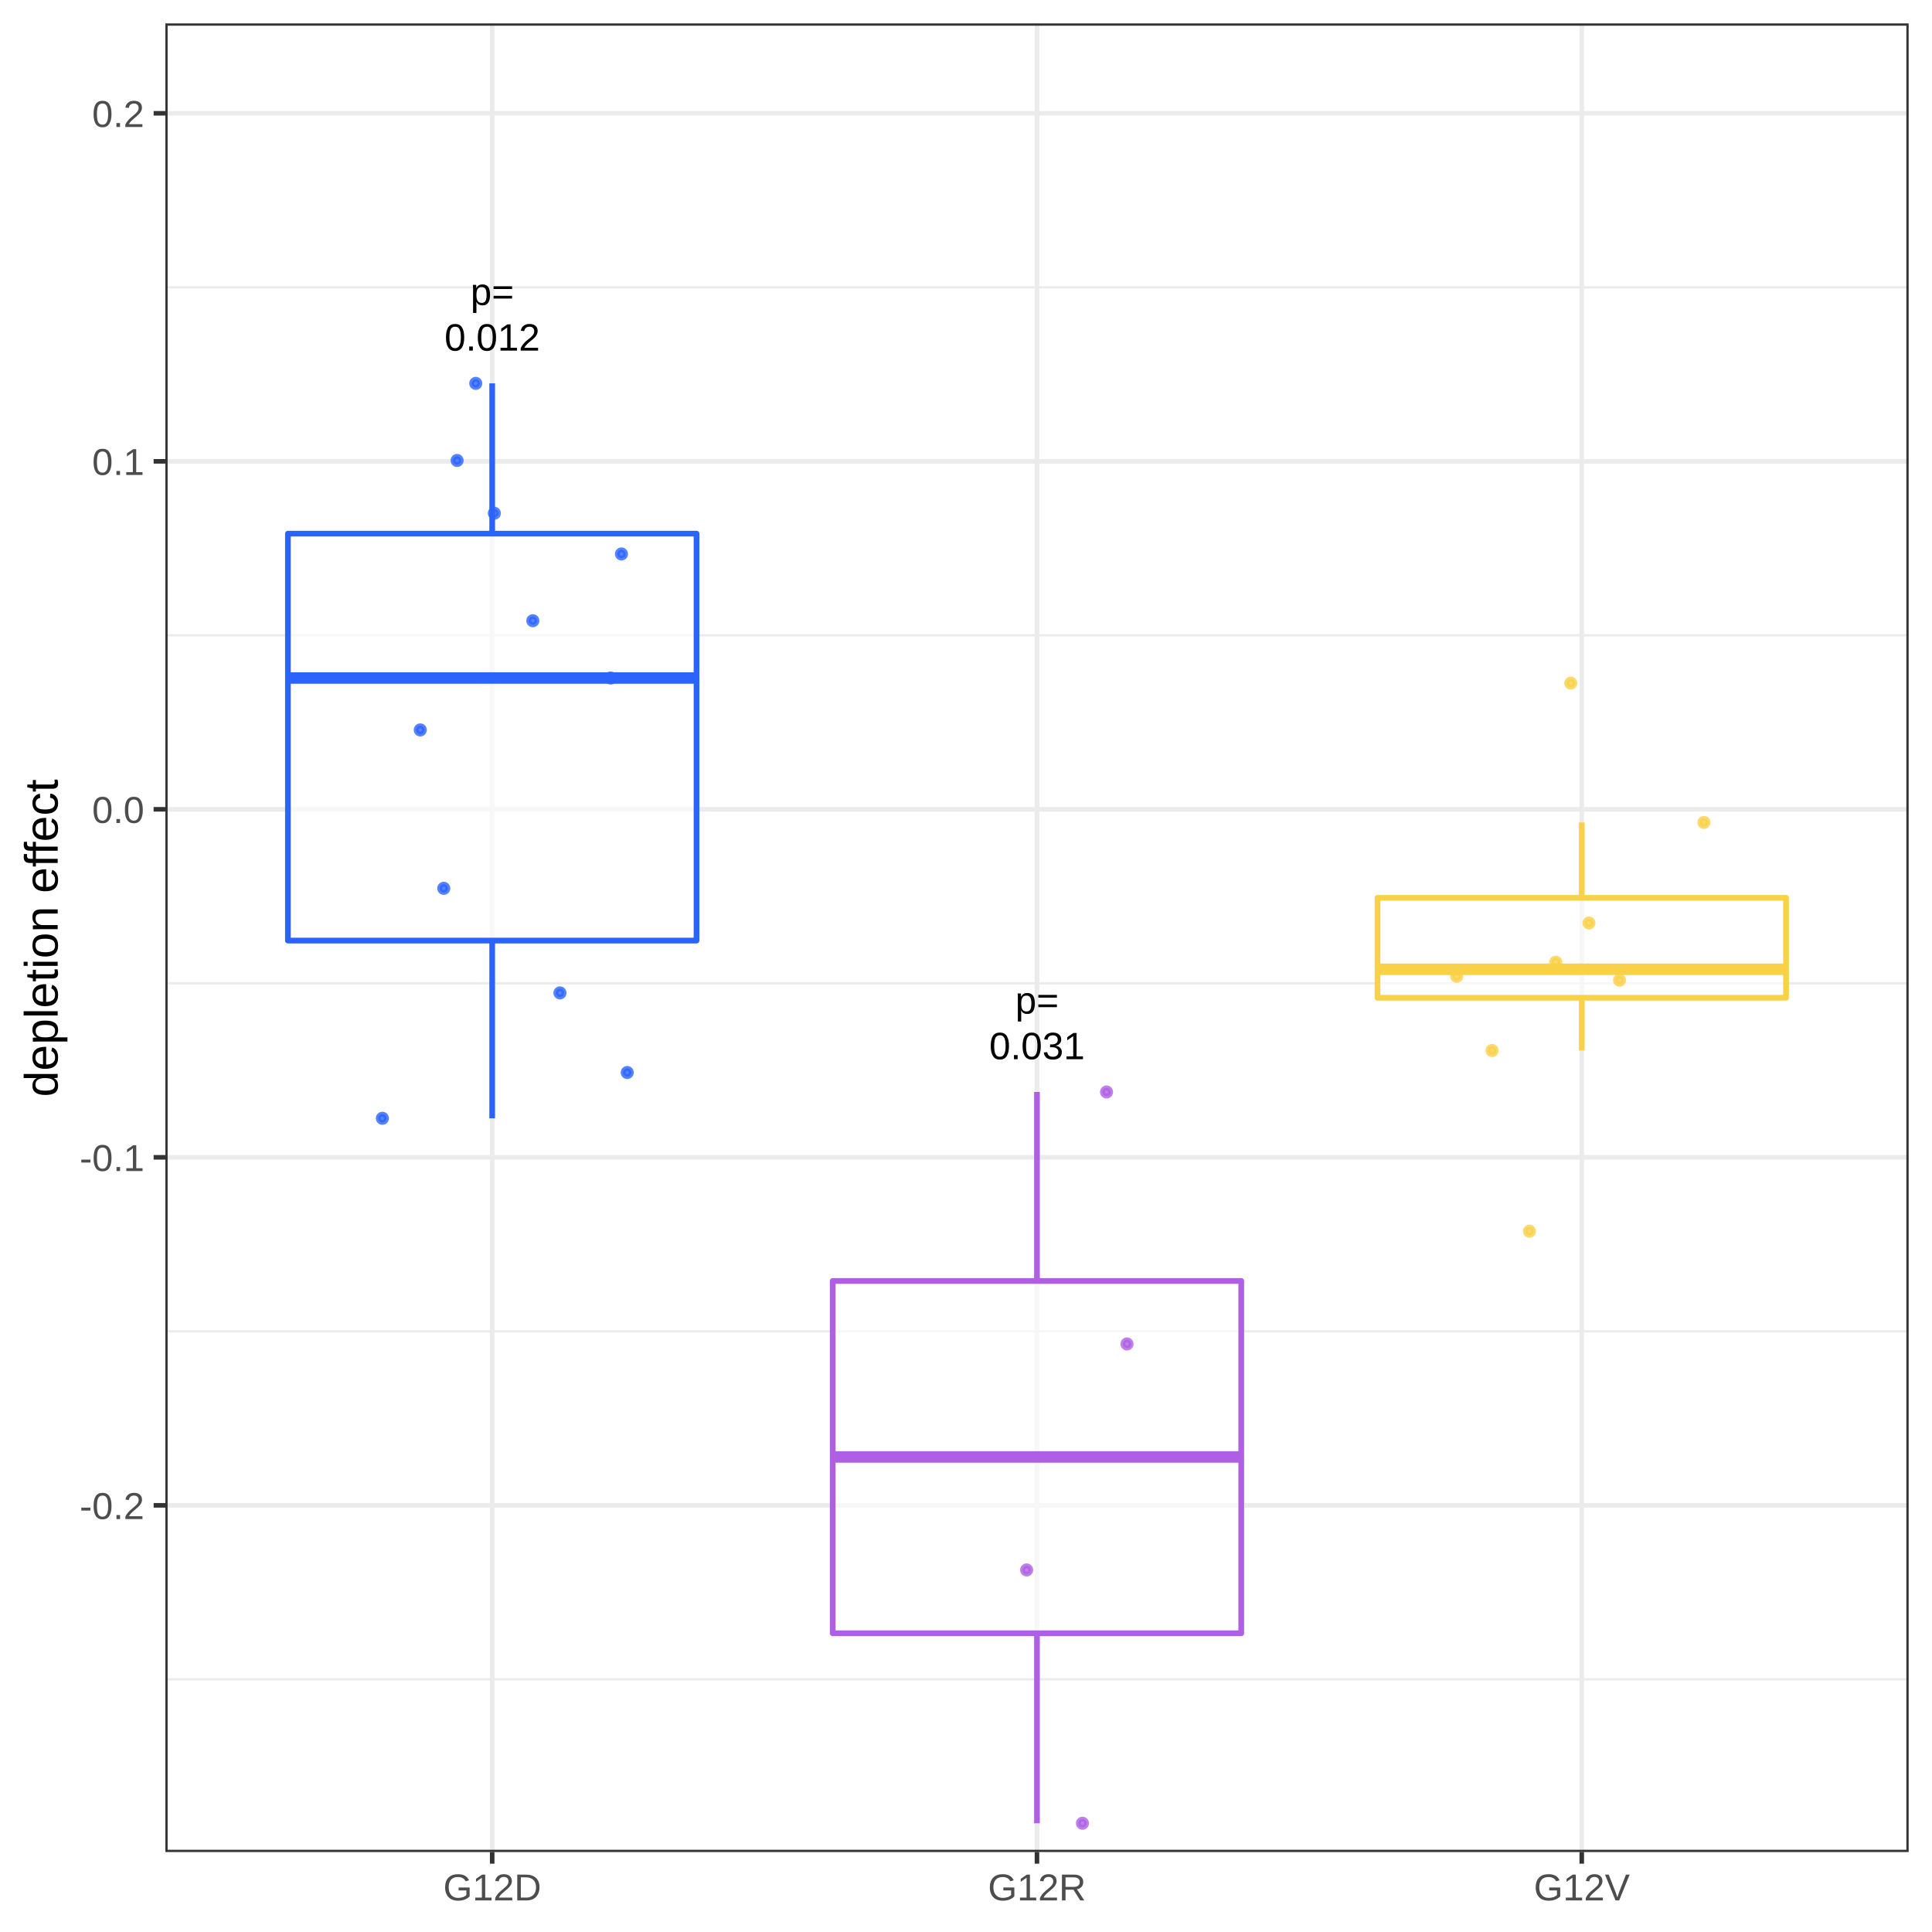
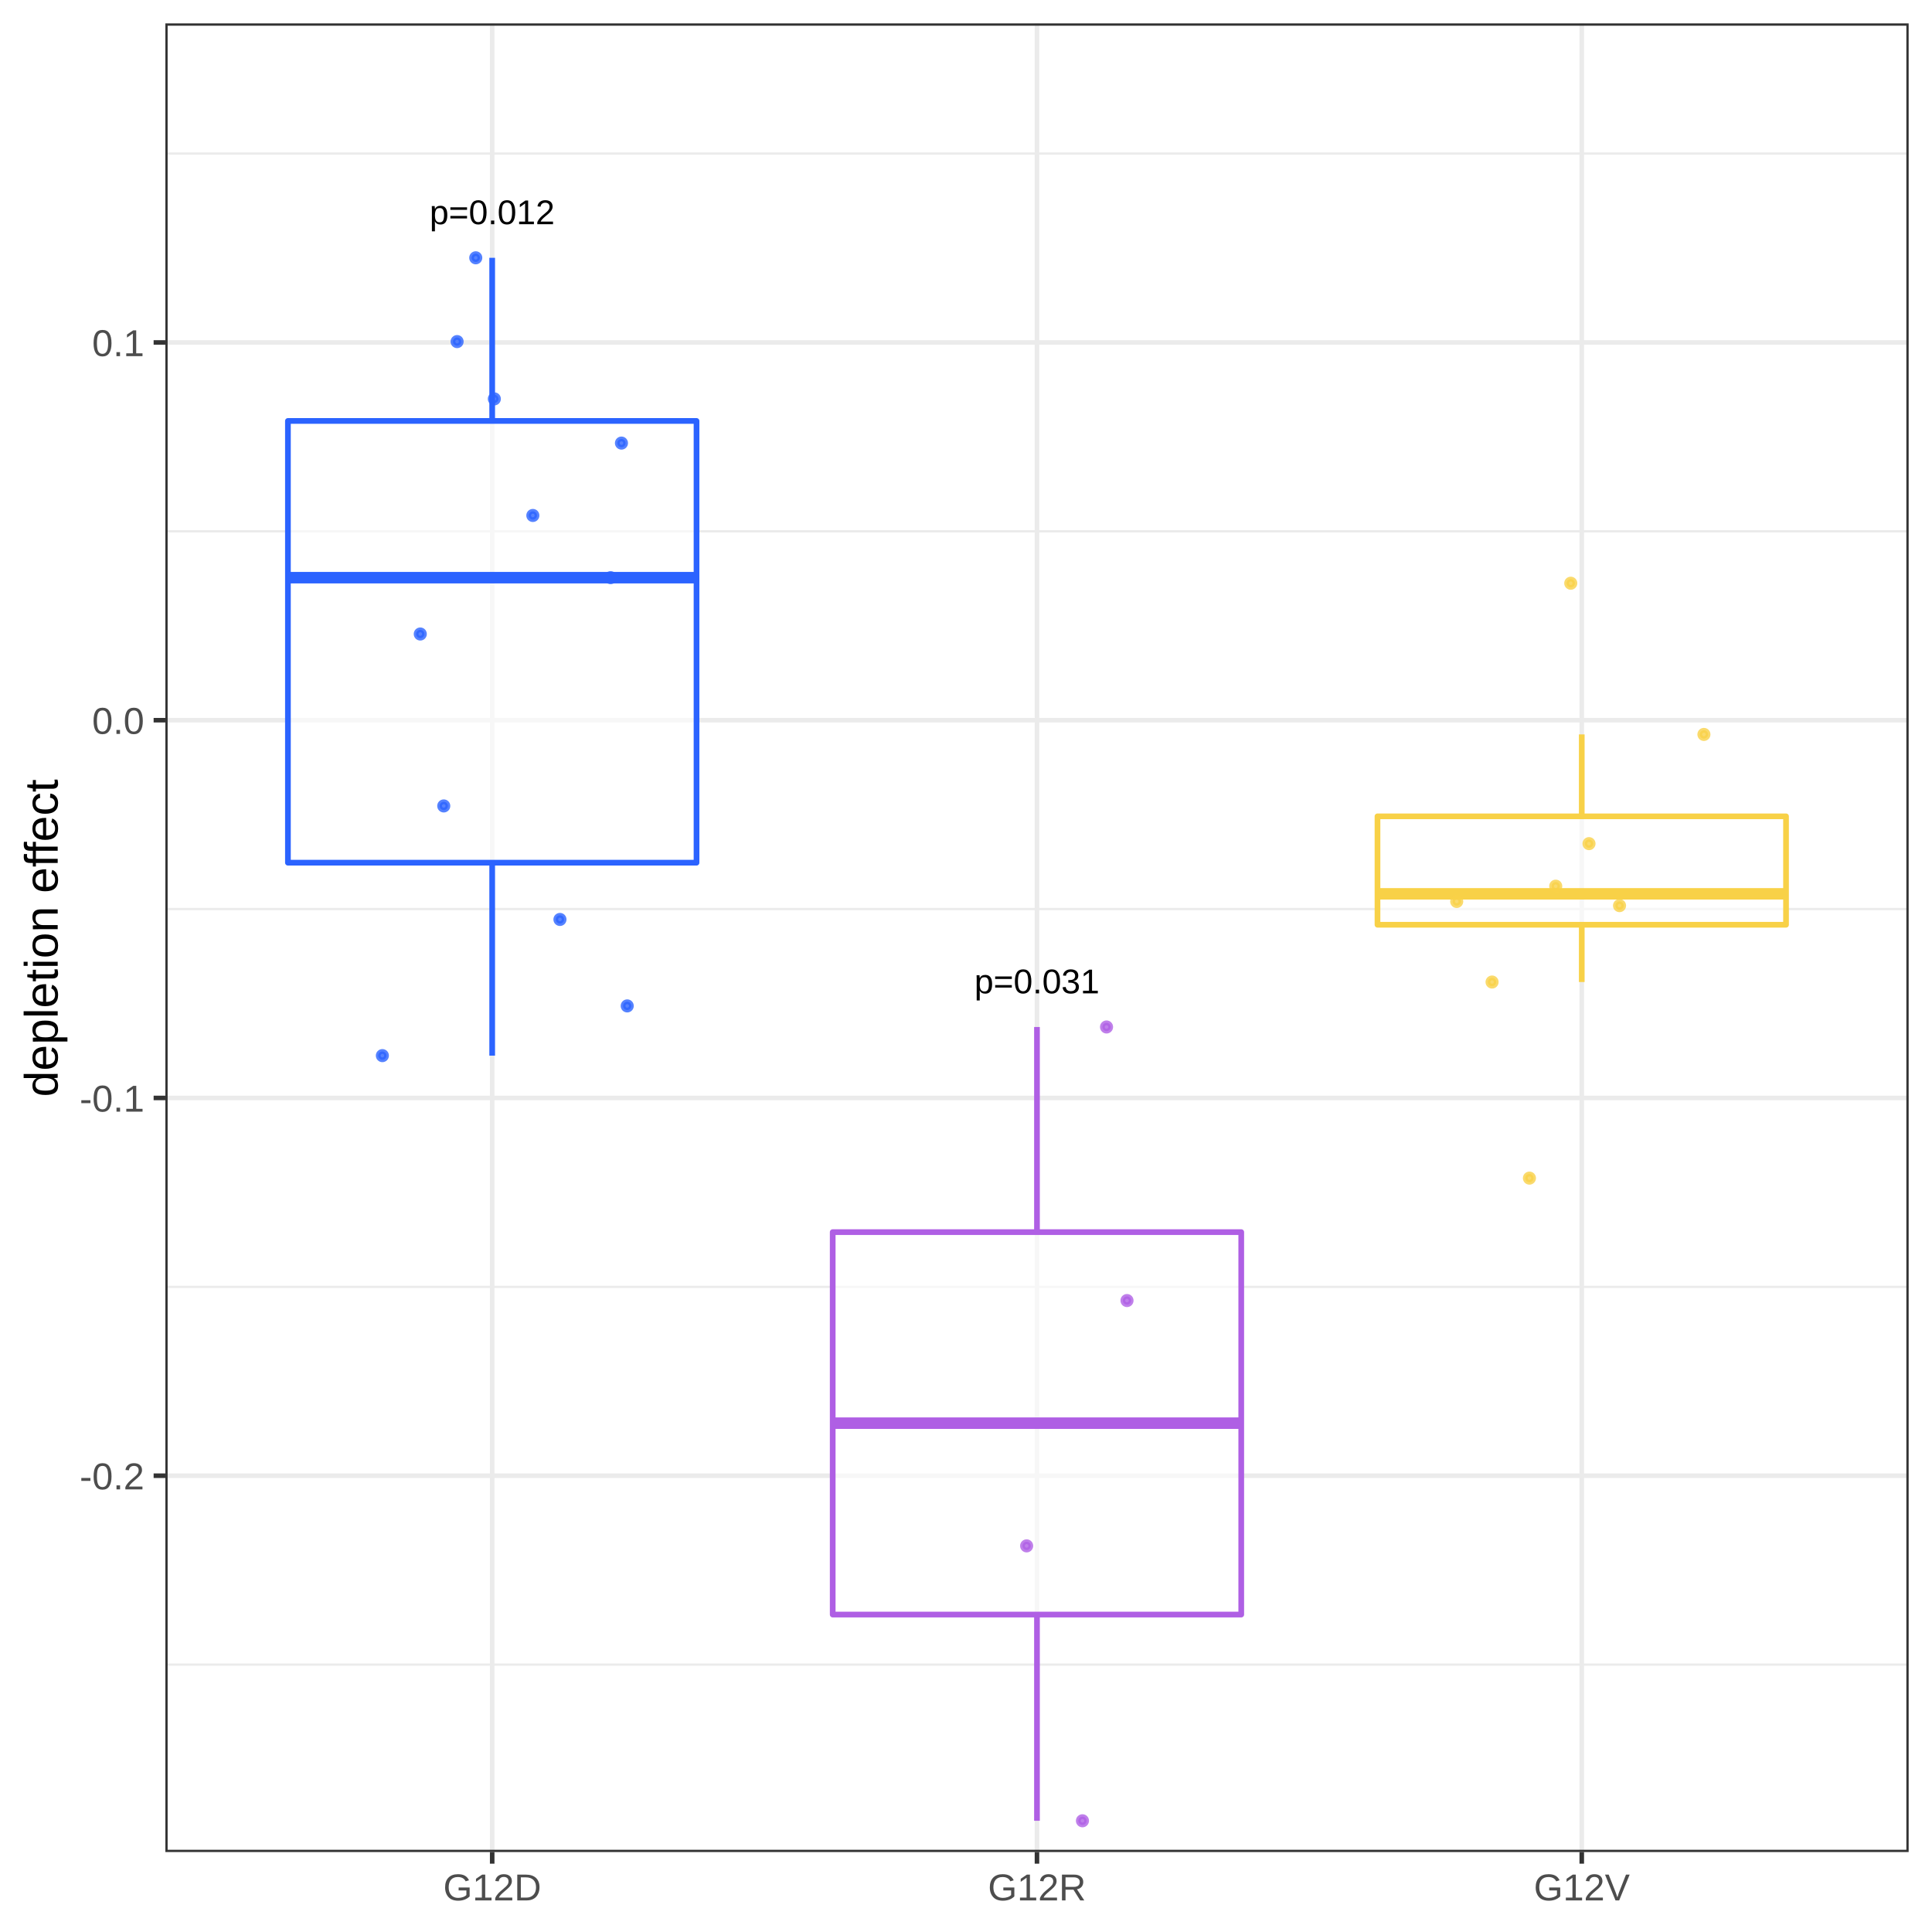
<svg xmlns="http://www.w3.org/2000/svg" viewBox="0 0 288.00 288.00">
  <defs>
    <style type="text/css">
    line, polyline, polygon, path, rect, circle {
      fill: none;
      stroke: #000000;
      stroke-linecap: round;
      stroke-linejoin: round;
      stroke-miterlimit: 10.00;
    }
  </style>
  </defs>
  <rect width="100%" height="100%" style="stroke: none; fill: #FFFFFF;" />
  <rect x="0.00" y="0.00" width="288.00" height="288.00" style="stroke-width: 0.68; stroke: #FFFFFF; fill: #FFFFFF;" />
  <defs>
    <clipPath id="cpMjQuNjV8Mjg0LjUxfDI3Ni4wOHwzLjQ5">
      <rect x="24.65" y="3.49" width="259.87" height="272.59" />
    </clipPath>
  </defs>
  <rect x="24.65" y="3.49" width="259.87" height="272.59" style="stroke-width: 0.68; stroke: none; fill: #FFFFFF;" clip-path="url(#cpMjQuNjV8Mjg0LjUxfDI3Ni4wOHwzLjQ5)" />
-   <polyline points="24.65,250.34 284.51,250.34 " style="stroke-width: 0.34; stroke: #EBEBEB; stroke-linecap: butt;" clip-path="url(#cpMjQuNjV8Mjg0LjUxfDI3Ni4wOHwzLjQ5)" />
-   <polyline points="24.65,198.46 284.51,198.46 " style="stroke-width: 0.34; stroke: #EBEBEB; stroke-linecap: butt;" clip-path="url(#cpMjQuNjV8Mjg0LjUxfDI3Ni4wOHwzLjQ5)" />
-   <polyline points="24.65,146.58 284.51,146.58 " style="stroke-width: 0.34; stroke: #EBEBEB; stroke-linecap: butt;" clip-path="url(#cpMjQuNjV8Mjg0LjUxfDI3Ni4wOHwzLjQ5)" />
-   <polyline points="24.65,94.70 284.51,94.70 " style="stroke-width: 0.34; stroke: #EBEBEB; stroke-linecap: butt;" clip-path="url(#cpMjQuNjV8Mjg0LjUxfDI3Ni4wOHwzLjQ5)" />
-   <polyline points="24.65,42.83 284.51,42.83 " style="stroke-width: 0.34; stroke: #EBEBEB; stroke-linecap: butt;" clip-path="url(#cpMjQuNjV8Mjg0LjUxfDI3Ni4wOHwzLjQ5)" />
-   <polyline points="24.65,224.40 284.51,224.40 " style="stroke-width: 0.68; stroke: #EBEBEB; stroke-linecap: butt;" clip-path="url(#cpMjQuNjV8Mjg0LjUxfDI3Ni4wOHwzLjQ5)" />
-   <polyline points="24.65,172.52 284.51,172.52 " style="stroke-width: 0.68; stroke: #EBEBEB; stroke-linecap: butt;" clip-path="url(#cpMjQuNjV8Mjg0LjUxfDI3Ni4wOHwzLjQ5)" />
-   <polyline points="24.65,120.64 284.51,120.64 " style="stroke-width: 0.68; stroke: #EBEBEB; stroke-linecap: butt;" clip-path="url(#cpMjQuNjV8Mjg0LjUxfDI3Ni4wOHwzLjQ5)" />
-   <polyline points="24.65,68.77 284.51,68.77 " style="stroke-width: 0.68; stroke: #EBEBEB; stroke-linecap: butt;" clip-path="url(#cpMjQuNjV8Mjg0LjUxfDI3Ni4wOHwzLjQ5)" />
-   <polyline points="24.65,16.89 284.51,16.89 " style="stroke-width: 0.68; stroke: #EBEBEB; stroke-linecap: butt;" clip-path="url(#cpMjQuNjV8Mjg0LjUxfDI3Ni4wOHwzLjQ5)" />
+   <polyline points="24.65,248.14 284.51,248.14 " style="stroke-width: 0.34; stroke: #EBEBEB; stroke-linecap: butt;" clip-path="url(#cpMjQuNjV8Mjg0LjUxfDI3Ni4wOHwzLjQ5)" />
+   <polyline points="24.65,191.83 284.51,191.83 " style="stroke-width: 0.34; stroke: #EBEBEB; stroke-linecap: butt;" clip-path="url(#cpMjQuNjV8Mjg0LjUxfDI3Ni4wOHwzLjQ5)" />
+   <polyline points="24.65,135.51 284.51,135.51 " style="stroke-width: 0.34; stroke: #EBEBEB; stroke-linecap: butt;" clip-path="url(#cpMjQuNjV8Mjg0LjUxfDI3Ni4wOHwzLjQ5)" />
+   <polyline points="24.65,79.20 284.51,79.20 " style="stroke-width: 0.34; stroke: #EBEBEB; stroke-linecap: butt;" clip-path="url(#cpMjQuNjV8Mjg0LjUxfDI3Ni4wOHwzLjQ5)" />
+   <polyline points="24.65,22.89 284.51,22.89 " style="stroke-width: 0.34; stroke: #EBEBEB; stroke-linecap: butt;" clip-path="url(#cpMjQuNjV8Mjg0LjUxfDI3Ni4wOHwzLjQ5)" />
+   <polyline points="24.65,219.98 284.51,219.98 " style="stroke-width: 0.68; stroke: #EBEBEB; stroke-linecap: butt;" clip-path="url(#cpMjQuNjV8Mjg0LjUxfDI3Ni4wOHwzLjQ5)" />
+   <polyline points="24.65,163.67 284.51,163.67 " style="stroke-width: 0.68; stroke: #EBEBEB; stroke-linecap: butt;" clip-path="url(#cpMjQuNjV8Mjg0LjUxfDI3Ni4wOHwzLjQ5)" />
+   <polyline points="24.65,107.36 284.51,107.36 " style="stroke-width: 0.68; stroke: #EBEBEB; stroke-linecap: butt;" clip-path="url(#cpMjQuNjV8Mjg0LjUxfDI3Ni4wOHwzLjQ5)" />
+   <polyline points="24.65,51.05 284.51,51.05 " style="stroke-width: 0.68; stroke: #EBEBEB; stroke-linecap: butt;" clip-path="url(#cpMjQuNjV8Mjg0LjUxfDI3Ni4wOHwzLjQ5)" />
  <polyline points="73.37,276.08 73.37,3.49 " style="stroke-width: 0.68; stroke: #EBEBEB; stroke-linecap: butt;" clip-path="url(#cpMjQuNjV8Mjg0LjUxfDI3Ni4wOHwzLjQ5)" />
  <polyline points="154.58,276.08 154.58,3.49 " style="stroke-width: 0.68; stroke: #EBEBEB; stroke-linecap: butt;" clip-path="url(#cpMjQuNjV8Mjg0LjUxfDI3Ni4wOHwzLjQ5)" />
  <polyline points="235.79,276.08 235.79,3.49 " style="stroke-width: 0.68; stroke: #EBEBEB; stroke-linecap: butt;" clip-path="url(#cpMjQuNjV8Mjg0LjUxfDI3Ni4wOHwzLjQ5)" />
-   <line x1="73.37" y1="79.55" x2="73.37" y2="57.15" style="stroke-width: 0.85; stroke: #2B63FF; stroke-linecap: butt;" clip-path="url(#cpMjQuNjV8Mjg0LjUxfDI3Ni4wOHwzLjQ5)" />
-   <line x1="73.37" y1="140.21" x2="73.37" y2="166.70" style="stroke-width: 0.85; stroke: #2B63FF; stroke-linecap: butt;" clip-path="url(#cpMjQuNjV8Mjg0LjUxfDI3Ni4wOHwzLjQ5)" />
-   <polygon points="42.92,79.55 42.92,140.21 103.83,140.21 103.83,79.55 42.92,79.55 " style="stroke-width: 0.85; stroke: #2B63FF; fill: #FFFFFF; fill-opacity: 0.60;" clip-path="url(#cpMjQuNjV8Mjg0LjUxfDI3Ni4wOHwzLjQ5)" />
-   <line x1="42.92" y1="101.07" x2="103.83" y2="101.07" style="stroke-width: 1.71; stroke: #2B63FF; stroke-linecap: butt;" clip-path="url(#cpMjQuNjV8Mjg0LjUxfDI3Ni4wOHwzLjQ5)" />
-   <line x1="154.58" y1="190.95" x2="154.58" y2="162.78" style="stroke-width: 0.85; stroke: #AF5FE4; stroke-linecap: butt;" clip-path="url(#cpMjQuNjV8Mjg0LjUxfDI3Ni4wOHwzLjQ5)" />
-   <line x1="154.58" y1="243.47" x2="154.58" y2="271.79" style="stroke-width: 0.85; stroke: #AF5FE4; stroke-linecap: butt;" clip-path="url(#cpMjQuNjV8Mjg0LjUxfDI3Ni4wOHwzLjQ5)" />
-   <polygon points="124.13,190.95 124.13,243.47 185.03,243.47 185.03,190.95 124.13,190.95 " style="stroke-width: 0.85; stroke: #AF5FE4; fill: #FFFFFF; fill-opacity: 0.60;" clip-path="url(#cpMjQuNjV8Mjg0LjUxfDI3Ni4wOHwzLjQ5)" />
-   <line x1="124.13" y1="217.19" x2="185.03" y2="217.19" style="stroke-width: 1.71; stroke: #AF5FE4; stroke-linecap: butt;" clip-path="url(#cpMjQuNjV8Mjg0LjUxfDI3Ni4wOHwzLjQ5)" />
-   <line x1="235.79" y1="133.84" x2="235.79" y2="122.60" style="stroke-width: 0.85; stroke: #F8D147; stroke-linecap: butt;" clip-path="url(#cpMjQuNjV8Mjg0LjUxfDI3Ni4wOHwzLjQ5)" />
-   <line x1="235.79" y1="148.73" x2="235.79" y2="156.60" style="stroke-width: 0.85; stroke: #F8D147; stroke-linecap: butt;" clip-path="url(#cpMjQuNjV8Mjg0LjUxfDI3Ni4wOHwzLjQ5)" />
-   <polygon points="205.34,133.84 205.34,148.73 266.24,148.73 266.24,133.84 205.34,133.84 " style="stroke-width: 0.85; stroke: #F8D147; fill: #FFFFFF; fill-opacity: 0.60;" clip-path="url(#cpMjQuNjV8Mjg0LjUxfDI3Ni4wOHwzLjQ5)" />
-   <line x1="205.34" y1="144.49" x2="266.24" y2="144.49" style="stroke-width: 1.71; stroke: #F8D147; stroke-linecap: butt;" clip-path="url(#cpMjQuNjV8Mjg0LjUxfDI3Ni4wOHwzLjQ5)" />
-   <circle cx="234.15" cy="101.83" r="0.62" style="stroke-width: 0.71; stroke: #F8D147; stroke-opacity: 0.80; fill: #F8D147; fill-opacity: 0.80;" clip-path="url(#cpMjQuNjV8Mjg0LjUxfDI3Ni4wOHwzLjQ5)" />
-   <circle cx="92.64" cy="82.58" r="0.62" style="stroke-width: 0.71; stroke: #2B63FF; stroke-opacity: 0.80; fill: #2B63FF; fill-opacity: 0.80;" clip-path="url(#cpMjQuNjV8Mjg0LjUxfDI3Ni4wOHwzLjQ5)" />
-   <circle cx="57.00" cy="166.70" r="0.62" style="stroke-width: 0.71; stroke: #2B63FF; stroke-opacity: 0.80; fill: #2B63FF; fill-opacity: 0.80;" clip-path="url(#cpMjQuNjV8Mjg0LjUxfDI3Ni4wOHwzLjQ5)" />
-   <circle cx="168.00" cy="200.34" r="0.62" style="stroke-width: 0.71; stroke: #AF5FE4; stroke-opacity: 0.80; fill: #AF5FE4; fill-opacity: 0.80;" clip-path="url(#cpMjQuNjV8Mjg0LjUxfDI3Ni4wOHwzLjQ5)" />
-   <circle cx="227.99" cy="183.53" r="0.62" style="stroke-width: 0.71; stroke: #F8D147; stroke-opacity: 0.80; fill: #F8D147; fill-opacity: 0.80;" clip-path="url(#cpMjQuNjV8Mjg0LjUxfDI3Ni4wOHwzLjQ5)" />
-   <circle cx="73.69" cy="76.51" r="0.62" style="stroke-width: 0.71; stroke: #2B63FF; stroke-opacity: 0.80; fill: #2B63FF; fill-opacity: 0.80;" clip-path="url(#cpMjQuNjV8Mjg0LjUxfDI3Ni4wOHwzLjQ5)" />
-   <circle cx="66.15" cy="132.42" r="0.62" style="stroke-width: 0.71; stroke: #2B63FF; stroke-opacity: 0.80; fill: #2B63FF; fill-opacity: 0.80;" clip-path="url(#cpMjQuNjV8Mjg0LjUxfDI3Ni4wOHwzLjQ5)" />
-   <circle cx="62.65" cy="108.81" r="0.62" style="stroke-width: 0.71; stroke: #2B63FF; stroke-opacity: 0.80; fill: #2B63FF; fill-opacity: 0.80;" clip-path="url(#cpMjQuNjV8Mjg0LjUxfDI3Ni4wOHwzLjQ5)" />
-   <circle cx="217.15" cy="145.54" r="0.62" style="stroke-width: 0.71; stroke: #F8D147; stroke-opacity: 0.80; fill: #F8D147; fill-opacity: 0.80;" clip-path="url(#cpMjQuNjV8Mjg0LjUxfDI3Ni4wOHwzLjQ5)" />
-   <circle cx="79.43" cy="92.53" r="0.62" style="stroke-width: 0.71; stroke: #2B63FF; stroke-opacity: 0.80; fill: #2B63FF; fill-opacity: 0.80;" clip-path="url(#cpMjQuNjV8Mjg0LjUxfDI3Ni4wOHwzLjQ5)" />
-   <circle cx="241.42" cy="146.11" r="0.62" style="stroke-width: 0.71; stroke: #F8D147; stroke-opacity: 0.80; fill: #F8D147; fill-opacity: 0.80;" clip-path="url(#cpMjQuNjV8Mjg0LjUxfDI3Ni4wOHwzLjQ5)" />
-   <circle cx="161.36" cy="271.79" r="0.62" style="stroke-width: 0.71; stroke: #AF5FE4; stroke-opacity: 0.80; fill: #AF5FE4; fill-opacity: 0.80;" clip-path="url(#cpMjQuNjV8Mjg0LjUxfDI3Ni4wOHwzLjQ5)" />
-   <circle cx="93.50" cy="159.88" r="0.62" style="stroke-width: 0.71; stroke: #2B63FF; stroke-opacity: 0.80; fill: #2B63FF; fill-opacity: 0.80;" clip-path="url(#cpMjQuNjV8Mjg0LjUxfDI3Ni4wOHwzLjQ5)" />
-   <circle cx="153.04" cy="234.03" r="0.62" style="stroke-width: 0.71; stroke: #AF5FE4; stroke-opacity: 0.80; fill: #AF5FE4; fill-opacity: 0.80;" clip-path="url(#cpMjQuNjV8Mjg0LjUxfDI3Ni4wOHwzLjQ5)" />
-   <circle cx="236.87" cy="137.59" r="0.62" style="stroke-width: 0.71; stroke: #F8D147; stroke-opacity: 0.80; fill: #F8D147; fill-opacity: 0.80;" clip-path="url(#cpMjQuNjV8Mjg0LjUxfDI3Ni4wOHwzLjQ5)" />
-   <circle cx="91.02" cy="101.07" r="0.62" style="stroke-width: 0.71; stroke: #2B63FF; stroke-opacity: 0.80; fill: #2B63FF; fill-opacity: 0.80;" clip-path="url(#cpMjQuNjV8Mjg0LjUxfDI3Ni4wOHwzLjQ5)" />
-   <circle cx="164.95" cy="162.78" r="0.62" style="stroke-width: 0.71; stroke: #AF5FE4; stroke-opacity: 0.80; fill: #AF5FE4; fill-opacity: 0.80;" clip-path="url(#cpMjQuNjV8Mjg0LjUxfDI3Ni4wOHwzLjQ5)" />
-   <circle cx="83.47" cy="148.01" r="0.62" style="stroke-width: 0.71; stroke: #2B63FF; stroke-opacity: 0.80; fill: #2B63FF; fill-opacity: 0.80;" clip-path="url(#cpMjQuNjV8Mjg0LjUxfDI3Ni4wOHwzLjQ5)" />
-   <circle cx="68.14" cy="68.64" r="0.62" style="stroke-width: 0.71; stroke: #2B63FF; stroke-opacity: 0.80; fill: #2B63FF; fill-opacity: 0.80;" clip-path="url(#cpMjQuNjV8Mjg0LjUxfDI3Ni4wOHwzLjQ5)" />
-   <circle cx="231.91" cy="143.44" r="0.62" style="stroke-width: 0.71; stroke: #F8D147; stroke-opacity: 0.80; fill: #F8D147; fill-opacity: 0.80;" clip-path="url(#cpMjQuNjV8Mjg0LjUxfDI3Ni4wOHwzLjQ5)" />
-   <circle cx="254.00" cy="122.60" r="0.62" style="stroke-width: 0.71; stroke: #F8D147; stroke-opacity: 0.80; fill: #F8D147; fill-opacity: 0.80;" clip-path="url(#cpMjQuNjV8Mjg0LjUxfDI3Ni4wOHwzLjQ5)" />
-   <circle cx="70.92" cy="57.15" r="0.62" style="stroke-width: 0.71; stroke: #2B63FF; stroke-opacity: 0.80; fill: #2B63FF; fill-opacity: 0.80;" clip-path="url(#cpMjQuNjV8Mjg0LjUxfDI3Ni4wOHwzLjQ5)" />
-   <circle cx="222.42" cy="156.60" r="0.62" style="stroke-width: 0.71; stroke: #F8D147; stroke-opacity: 0.80; fill: #F8D147; fill-opacity: 0.80;" clip-path="url(#cpMjQuNjV8Mjg0LjUxfDI3Ni4wOHwzLjQ5)" />
+   <line x1="73.37" y1="62.75" x2="73.37" y2="38.43" style="stroke-width: 0.85; stroke: #2B63FF; stroke-linecap: butt;" clip-path="url(#cpMjQuNjV8Mjg0LjUxfDI3Ni4wOHwzLjQ5)" />
+   <line x1="73.37" y1="128.60" x2="73.37" y2="157.36" style="stroke-width: 0.85; stroke: #2B63FF; stroke-linecap: butt;" clip-path="url(#cpMjQuNjV8Mjg0LjUxfDI3Ni4wOHwzLjQ5)" />
+   <polygon points="42.92,62.75 42.92,128.60 103.83,128.60 103.83,62.75 42.92,62.75 " style="stroke-width: 0.85; stroke: #2B63FF; fill: #FFFFFF; fill-opacity: 0.60;" clip-path="url(#cpMjQuNjV8Mjg0LjUxfDI3Ni4wOHwzLjQ5)" />
+   <line x1="42.92" y1="86.11" x2="103.83" y2="86.11" style="stroke-width: 1.71; stroke: #2B63FF; stroke-linecap: butt;" clip-path="url(#cpMjQuNjV8Mjg0LjUxfDI3Ni4wOHwzLjQ5)" />
+   <line x1="154.58" y1="183.67" x2="154.58" y2="153.09" style="stroke-width: 0.85; stroke: #AF5FE4; stroke-linecap: butt;" clip-path="url(#cpMjQuNjV8Mjg0LjUxfDI3Ni4wOHwzLjQ5)" />
+   <line x1="154.58" y1="240.68" x2="154.58" y2="271.42" style="stroke-width: 0.85; stroke: #AF5FE4; stroke-linecap: butt;" clip-path="url(#cpMjQuNjV8Mjg0LjUxfDI3Ni4wOHwzLjQ5)" />
+   <polygon points="124.13,183.67 124.13,240.68 185.03,240.68 185.03,183.67 124.13,183.67 " style="stroke-width: 0.85; stroke: #AF5FE4; fill: #FFFFFF; fill-opacity: 0.60;" clip-path="url(#cpMjQuNjV8Mjg0LjUxfDI3Ni4wOHwzLjQ5)" />
+   <line x1="124.13" y1="212.15" x2="185.03" y2="212.15" style="stroke-width: 1.71; stroke: #AF5FE4; stroke-linecap: butt;" clip-path="url(#cpMjQuNjV8Mjg0LjUxfDI3Ni4wOHwzLjQ5)" />
+   <line x1="235.79" y1="121.69" x2="235.79" y2="109.48" style="stroke-width: 0.85; stroke: #F8D147; stroke-linecap: butt;" clip-path="url(#cpMjQuNjV8Mjg0LjUxfDI3Ni4wOHwzLjQ5)" />
+   <line x1="235.79" y1="137.85" x2="235.79" y2="146.39" style="stroke-width: 0.85; stroke: #F8D147; stroke-linecap: butt;" clip-path="url(#cpMjQuNjV8Mjg0LjUxfDI3Ni4wOHwzLjQ5)" />
+   <polygon points="205.34,121.69 205.34,137.85 266.24,137.85 266.24,121.69 205.34,121.69 " style="stroke-width: 0.85; stroke: #F8D147; fill: #FFFFFF; fill-opacity: 0.60;" clip-path="url(#cpMjQuNjV8Mjg0LjUxfDI3Ni4wOHwzLjQ5)" />
+   <line x1="205.34" y1="133.24" x2="266.24" y2="133.24" style="stroke-width: 1.71; stroke: #F8D147; stroke-linecap: butt;" clip-path="url(#cpMjQuNjV8Mjg0LjUxfDI3Ni4wOHwzLjQ5)" />
+   <circle cx="234.15" cy="86.94" r="0.62" style="stroke-width: 0.71; stroke: #F8D147; stroke-opacity: 0.80; fill: #F8D147; fill-opacity: 0.80;" clip-path="url(#cpMjQuNjV8Mjg0LjUxfDI3Ni4wOHwzLjQ5)" />
+   <circle cx="92.64" cy="66.05" r="0.62" style="stroke-width: 0.71; stroke: #2B63FF; stroke-opacity: 0.80; fill: #2B63FF; fill-opacity: 0.80;" clip-path="url(#cpMjQuNjV8Mjg0LjUxfDI3Ni4wOHwzLjQ5)" />
+   <circle cx="57.00" cy="157.36" r="0.62" style="stroke-width: 0.71; stroke: #2B63FF; stroke-opacity: 0.80; fill: #2B63FF; fill-opacity: 0.80;" clip-path="url(#cpMjQuNjV8Mjg0LjUxfDI3Ni4wOHwzLjQ5)" />
+   <circle cx="168.00" cy="193.87" r="0.62" style="stroke-width: 0.71; stroke: #AF5FE4; stroke-opacity: 0.80; fill: #AF5FE4; fill-opacity: 0.80;" clip-path="url(#cpMjQuNjV8Mjg0LjUxfDI3Ni4wOHwzLjQ5)" />
+   <circle cx="227.99" cy="175.62" r="0.62" style="stroke-width: 0.71; stroke: #F8D147; stroke-opacity: 0.80; fill: #F8D147; fill-opacity: 0.80;" clip-path="url(#cpMjQuNjV8Mjg0LjUxfDI3Ni4wOHwzLjQ5)" />
+   <circle cx="73.69" cy="59.46" r="0.62" style="stroke-width: 0.71; stroke: #2B63FF; stroke-opacity: 0.80; fill: #2B63FF; fill-opacity: 0.80;" clip-path="url(#cpMjQuNjV8Mjg0LjUxfDI3Ni4wOHwzLjQ5)" />
+   <circle cx="66.15" cy="120.14" r="0.62" style="stroke-width: 0.71; stroke: #2B63FF; stroke-opacity: 0.80; fill: #2B63FF; fill-opacity: 0.80;" clip-path="url(#cpMjQuNjV8Mjg0LjUxfDI3Ni4wOHwzLjQ5)" />
+   <circle cx="62.65" cy="94.51" r="0.62" style="stroke-width: 0.71; stroke: #2B63FF; stroke-opacity: 0.80; fill: #2B63FF; fill-opacity: 0.80;" clip-path="url(#cpMjQuNjV8Mjg0LjUxfDI3Ni4wOHwzLjQ5)" />
+   <circle cx="217.15" cy="134.38" r="0.62" style="stroke-width: 0.71; stroke: #F8D147; stroke-opacity: 0.80; fill: #F8D147; fill-opacity: 0.80;" clip-path="url(#cpMjQuNjV8Mjg0LjUxfDI3Ni4wOHwzLjQ5)" />
+   <circle cx="79.43" cy="76.84" r="0.62" style="stroke-width: 0.71; stroke: #2B63FF; stroke-opacity: 0.80; fill: #2B63FF; fill-opacity: 0.80;" clip-path="url(#cpMjQuNjV8Mjg0LjUxfDI3Ni4wOHwzLjQ5)" />
+   <circle cx="241.42" cy="135.00" r="0.62" style="stroke-width: 0.71; stroke: #F8D147; stroke-opacity: 0.80; fill: #F8D147; fill-opacity: 0.80;" clip-path="url(#cpMjQuNjV8Mjg0LjUxfDI3Ni4wOHwzLjQ5)" />
+   <circle cx="161.36" cy="271.42" r="0.62" style="stroke-width: 0.71; stroke: #AF5FE4; stroke-opacity: 0.80; fill: #AF5FE4; fill-opacity: 0.80;" clip-path="url(#cpMjQuNjV8Mjg0LjUxfDI3Ni4wOHwzLjQ5)" />
+   <circle cx="93.50" cy="149.95" r="0.62" style="stroke-width: 0.71; stroke: #2B63FF; stroke-opacity: 0.80; fill: #2B63FF; fill-opacity: 0.80;" clip-path="url(#cpMjQuNjV8Mjg0LjUxfDI3Ni4wOHwzLjQ5)" />
+   <circle cx="153.04" cy="230.44" r="0.62" style="stroke-width: 0.71; stroke: #AF5FE4; stroke-opacity: 0.80; fill: #AF5FE4; fill-opacity: 0.80;" clip-path="url(#cpMjQuNjV8Mjg0LjUxfDI3Ni4wOHwzLjQ5)" />
+   <circle cx="236.87" cy="125.76" r="0.62" style="stroke-width: 0.71; stroke: #F8D147; stroke-opacity: 0.80; fill: #F8D147; fill-opacity: 0.80;" clip-path="url(#cpMjQuNjV8Mjg0LjUxfDI3Ni4wOHwzLjQ5)" />
+   <circle cx="91.02" cy="86.11" r="0.62" style="stroke-width: 0.71; stroke: #2B63FF; stroke-opacity: 0.80; fill: #2B63FF; fill-opacity: 0.80;" clip-path="url(#cpMjQuNjV8Mjg0LjUxfDI3Ni4wOHwzLjQ5)" />
+   <circle cx="164.95" cy="153.09" r="0.62" style="stroke-width: 0.71; stroke: #AF5FE4; stroke-opacity: 0.80; fill: #AF5FE4; fill-opacity: 0.80;" clip-path="url(#cpMjQuNjV8Mjg0LjUxfDI3Ni4wOHwzLjQ5)" />
+   <circle cx="83.47" cy="137.06" r="0.62" style="stroke-width: 0.71; stroke: #2B63FF; stroke-opacity: 0.80; fill: #2B63FF; fill-opacity: 0.80;" clip-path="url(#cpMjQuNjV8Mjg0LjUxfDI3Ni4wOHwzLjQ5)" />
+   <circle cx="68.14" cy="50.92" r="0.62" style="stroke-width: 0.71; stroke: #2B63FF; stroke-opacity: 0.80; fill: #2B63FF; fill-opacity: 0.80;" clip-path="url(#cpMjQuNjV8Mjg0LjUxfDI3Ni4wOHwzLjQ5)" />
+   <circle cx="231.91" cy="132.10" r="0.62" style="stroke-width: 0.71; stroke: #F8D147; stroke-opacity: 0.80; fill: #F8D147; fill-opacity: 0.80;" clip-path="url(#cpMjQuNjV8Mjg0LjUxfDI3Ni4wOHwzLjQ5)" />
+   <circle cx="254.00" cy="109.48" r="0.62" style="stroke-width: 0.71; stroke: #F8D147; stroke-opacity: 0.80; fill: #F8D147; fill-opacity: 0.80;" clip-path="url(#cpMjQuNjV8Mjg0LjUxfDI3Ni4wOHwzLjQ5)" />
+   <circle cx="70.92" cy="38.43" r="0.62" style="stroke-width: 0.71; stroke: #2B63FF; stroke-opacity: 0.80; fill: #2B63FF; fill-opacity: 0.80;" clip-path="url(#cpMjQuNjV8Mjg0LjUxfDI3Ni4wOHwzLjQ5)" />
+   <circle cx="222.42" cy="146.39" r="0.62" style="stroke-width: 0.71; stroke: #F8D147; stroke-opacity: 0.80; fill: #F8D147; fill-opacity: 0.80;" clip-path="url(#cpMjQuNjV8Mjg0LjUxfDI3Ni4wOHwzLjQ5)" />
  <g clip-path="url(#cpMjQuNjV8Mjg0LjUxfDI3Ni4wOHwzLjQ5)">
-     <text x="70.13" y="45.46" style="font-size: 5.69px; font-family: Arial;" textLength="6.48px" lengthAdjust="spacingAndGlyphs">p=</text>
+     <text x="64.04" y="33.42" style="font-size: 5.12px; font-family: Arial;" textLength="18.67px" lengthAdjust="spacingAndGlyphs">p=0.012</text>
  </g>
  <g clip-path="url(#cpMjQuNjV8Mjg0LjUxfDI3Ni4wOHwzLjQ5)">
-     <text x="66.26" y="52.26" style="font-size: 5.69px; font-family: Arial;" textLength="14.23px" lengthAdjust="spacingAndGlyphs">0.012</text>
-   </g>
-   <g clip-path="url(#cpMjQuNjV8Mjg0LjUxfDI3Ni4wOHwzLjQ5)">
-     <text x="151.34" y="151.09" style="font-size: 5.69px; font-family: Arial;" textLength="6.48px" lengthAdjust="spacingAndGlyphs">p=</text>
-   </g>
-   <g clip-path="url(#cpMjQuNjV8Mjg0LjUxfDI3Ni4wOHwzLjQ5)">
-     <text x="147.47" y="157.89" style="font-size: 5.69px; font-family: Arial;" textLength="14.23px" lengthAdjust="spacingAndGlyphs">0.031</text>
+     <text x="145.25" y="148.08" style="font-size: 5.12px; font-family: Arial;" textLength="18.67px" lengthAdjust="spacingAndGlyphs">p=0.031</text>
  </g>
  <rect x="24.65" y="3.49" width="259.87" height="272.59" style="stroke-width: 0.68; stroke: #333333;" clip-path="url(#cpMjQuNjV8Mjg0LjUxfDI3Ni4wOHwzLjQ5)" />
  <defs>
    <clipPath id="cpMC4wMHwyODguMDB8Mjg4LjAwfDAuMDA=">
      <rect x="0.00" y="0.00" width="288.00" height="288.00" />
    </clipPath>
  </defs>
  <g clip-path="url(#cpMC4wMHwyODguMDB8Mjg4LjAwfDAuMDA=)">
-     <text x="11.87" y="226.44" style="font-size: 5.60px; fill: #4D4D4D; font-family: Arial;" textLength="9.64px" lengthAdjust="spacingAndGlyphs">-0.2</text>
+     <text x="11.87" y="222.02" style="font-size: 5.60px; fill: #4D4D4D; font-family: Arial;" textLength="9.64px" lengthAdjust="spacingAndGlyphs">-0.2</text>
  </g>
  <g clip-path="url(#cpMC4wMHwyODguMDB8Mjg4LjAwfDAuMDA=)">
-     <text x="11.87" y="174.56" style="font-size: 5.60px; fill: #4D4D4D; font-family: Arial;" textLength="9.64px" lengthAdjust="spacingAndGlyphs">-0.1</text>
+     <text x="11.87" y="165.71" style="font-size: 5.60px; fill: #4D4D4D; font-family: Arial;" textLength="9.64px" lengthAdjust="spacingAndGlyphs">-0.1</text>
  </g>
  <g clip-path="url(#cpMC4wMHwyODguMDB8Mjg4LjAwfDAuMDA=)">
-     <text x="13.73" y="122.68" style="font-size: 5.60px; fill: #4D4D4D; font-family: Arial;" textLength="7.78px" lengthAdjust="spacingAndGlyphs">0.0</text>
+     <text x="13.73" y="109.40" style="font-size: 5.60px; fill: #4D4D4D; font-family: Arial;" textLength="7.78px" lengthAdjust="spacingAndGlyphs">0.0</text>
  </g>
  <g clip-path="url(#cpMC4wMHwyODguMDB8Mjg4LjAwfDAuMDA=)">
-     <text x="13.73" y="70.80" style="font-size: 5.60px; fill: #4D4D4D; font-family: Arial;" textLength="7.78px" lengthAdjust="spacingAndGlyphs">0.1</text>
+     <text x="13.73" y="53.09" style="font-size: 5.60px; fill: #4D4D4D; font-family: Arial;" textLength="7.78px" lengthAdjust="spacingAndGlyphs">0.1</text>
  </g>
-   <g clip-path="url(#cpMC4wMHwyODguMDB8Mjg4LjAwfDAuMDA=)">
-     <text x="13.73" y="18.93" style="font-size: 5.60px; fill: #4D4D4D; font-family: Arial;" textLength="7.78px" lengthAdjust="spacingAndGlyphs">0.2</text>
-   </g>
-   <polyline points="22.90,224.40 24.65,224.40 " style="stroke-width: 0.68; stroke: #333333; stroke-linecap: butt;" clip-path="url(#cpMC4wMHwyODguMDB8Mjg4LjAwfDAuMDA=)" />
-   <polyline points="22.90,172.52 24.65,172.52 " style="stroke-width: 0.68; stroke: #333333; stroke-linecap: butt;" clip-path="url(#cpMC4wMHwyODguMDB8Mjg4LjAwfDAuMDA=)" />
-   <polyline points="22.90,120.64 24.65,120.64 " style="stroke-width: 0.68; stroke: #333333; stroke-linecap: butt;" clip-path="url(#cpMC4wMHwyODguMDB8Mjg4LjAwfDAuMDA=)" />
-   <polyline points="22.90,68.77 24.65,68.77 " style="stroke-width: 0.68; stroke: #333333; stroke-linecap: butt;" clip-path="url(#cpMC4wMHwyODguMDB8Mjg4LjAwfDAuMDA=)" />
-   <polyline points="22.90,16.89 24.65,16.89 " style="stroke-width: 0.68; stroke: #333333; stroke-linecap: butt;" clip-path="url(#cpMC4wMHwyODguMDB8Mjg4LjAwfDAuMDA=)" />
+   <polyline points="22.90,219.98 24.65,219.98 " style="stroke-width: 0.68; stroke: #333333; stroke-linecap: butt;" clip-path="url(#cpMC4wMHwyODguMDB8Mjg4LjAwfDAuMDA=)" />
+   <polyline points="22.90,163.67 24.65,163.67 " style="stroke-width: 0.68; stroke: #333333; stroke-linecap: butt;" clip-path="url(#cpMC4wMHwyODguMDB8Mjg4LjAwfDAuMDA=)" />
+   <polyline points="22.90,107.36 24.65,107.36 " style="stroke-width: 0.68; stroke: #333333; stroke-linecap: butt;" clip-path="url(#cpMC4wMHwyODguMDB8Mjg4LjAwfDAuMDA=)" />
+   <polyline points="22.90,51.05 24.65,51.05 " style="stroke-width: 0.68; stroke: #333333; stroke-linecap: butt;" clip-path="url(#cpMC4wMHwyODguMDB8Mjg4LjAwfDAuMDA=)" />
  <polyline points="73.37,277.82 73.37,276.08 " style="stroke-width: 0.68; stroke: #333333; stroke-linecap: butt;" clip-path="url(#cpMC4wMHwyODguMDB8Mjg4LjAwfDAuMDA=)" />
  <polyline points="154.58,277.82 154.58,276.08 " style="stroke-width: 0.68; stroke: #333333; stroke-linecap: butt;" clip-path="url(#cpMC4wMHwyODguMDB8Mjg4LjAwfDAuMDA=)" />
  <polyline points="235.79,277.82 235.79,276.08 " style="stroke-width: 0.68; stroke: #333333; stroke-linecap: butt;" clip-path="url(#cpMC4wMHwyODguMDB8Mjg4LjAwfDAuMDA=)" />
  <g clip-path="url(#cpMC4wMHwyODguMDB8Mjg4LjAwfDAuMDA=)">
    <text x="66.07" y="283.29" style="font-size: 5.60px; fill: #4D4D4D; font-family: Arial;" textLength="14.61px" lengthAdjust="spacingAndGlyphs">G12D</text>
  </g>
  <g clip-path="url(#cpMC4wMHwyODguMDB8Mjg4LjAwfDAuMDA=)">
    <text x="147.27" y="283.29" style="font-size: 5.60px; fill: #4D4D4D; font-family: Arial;" textLength="14.61px" lengthAdjust="spacingAndGlyphs">G12R</text>
  </g>
  <g clip-path="url(#cpMC4wMHwyODguMDB8Mjg4LjAwfDAuMDA=)">
    <text x="228.64" y="283.29" style="font-size: 5.60px; fill: #4D4D4D; font-family: Arial;" textLength="14.30px" lengthAdjust="spacingAndGlyphs">G12V</text>
  </g>
  <g clip-path="url(#cpMC4wMHwyODguMDB8Mjg4LjAwfDAuMDA=)">
    <text transform="translate(8.60,163.52) rotate(-90)" style="font-size: 7.00px; font-family: Arial;" textLength="47.47px" lengthAdjust="spacingAndGlyphs">depletion effect</text>
  </g>
</svg>
